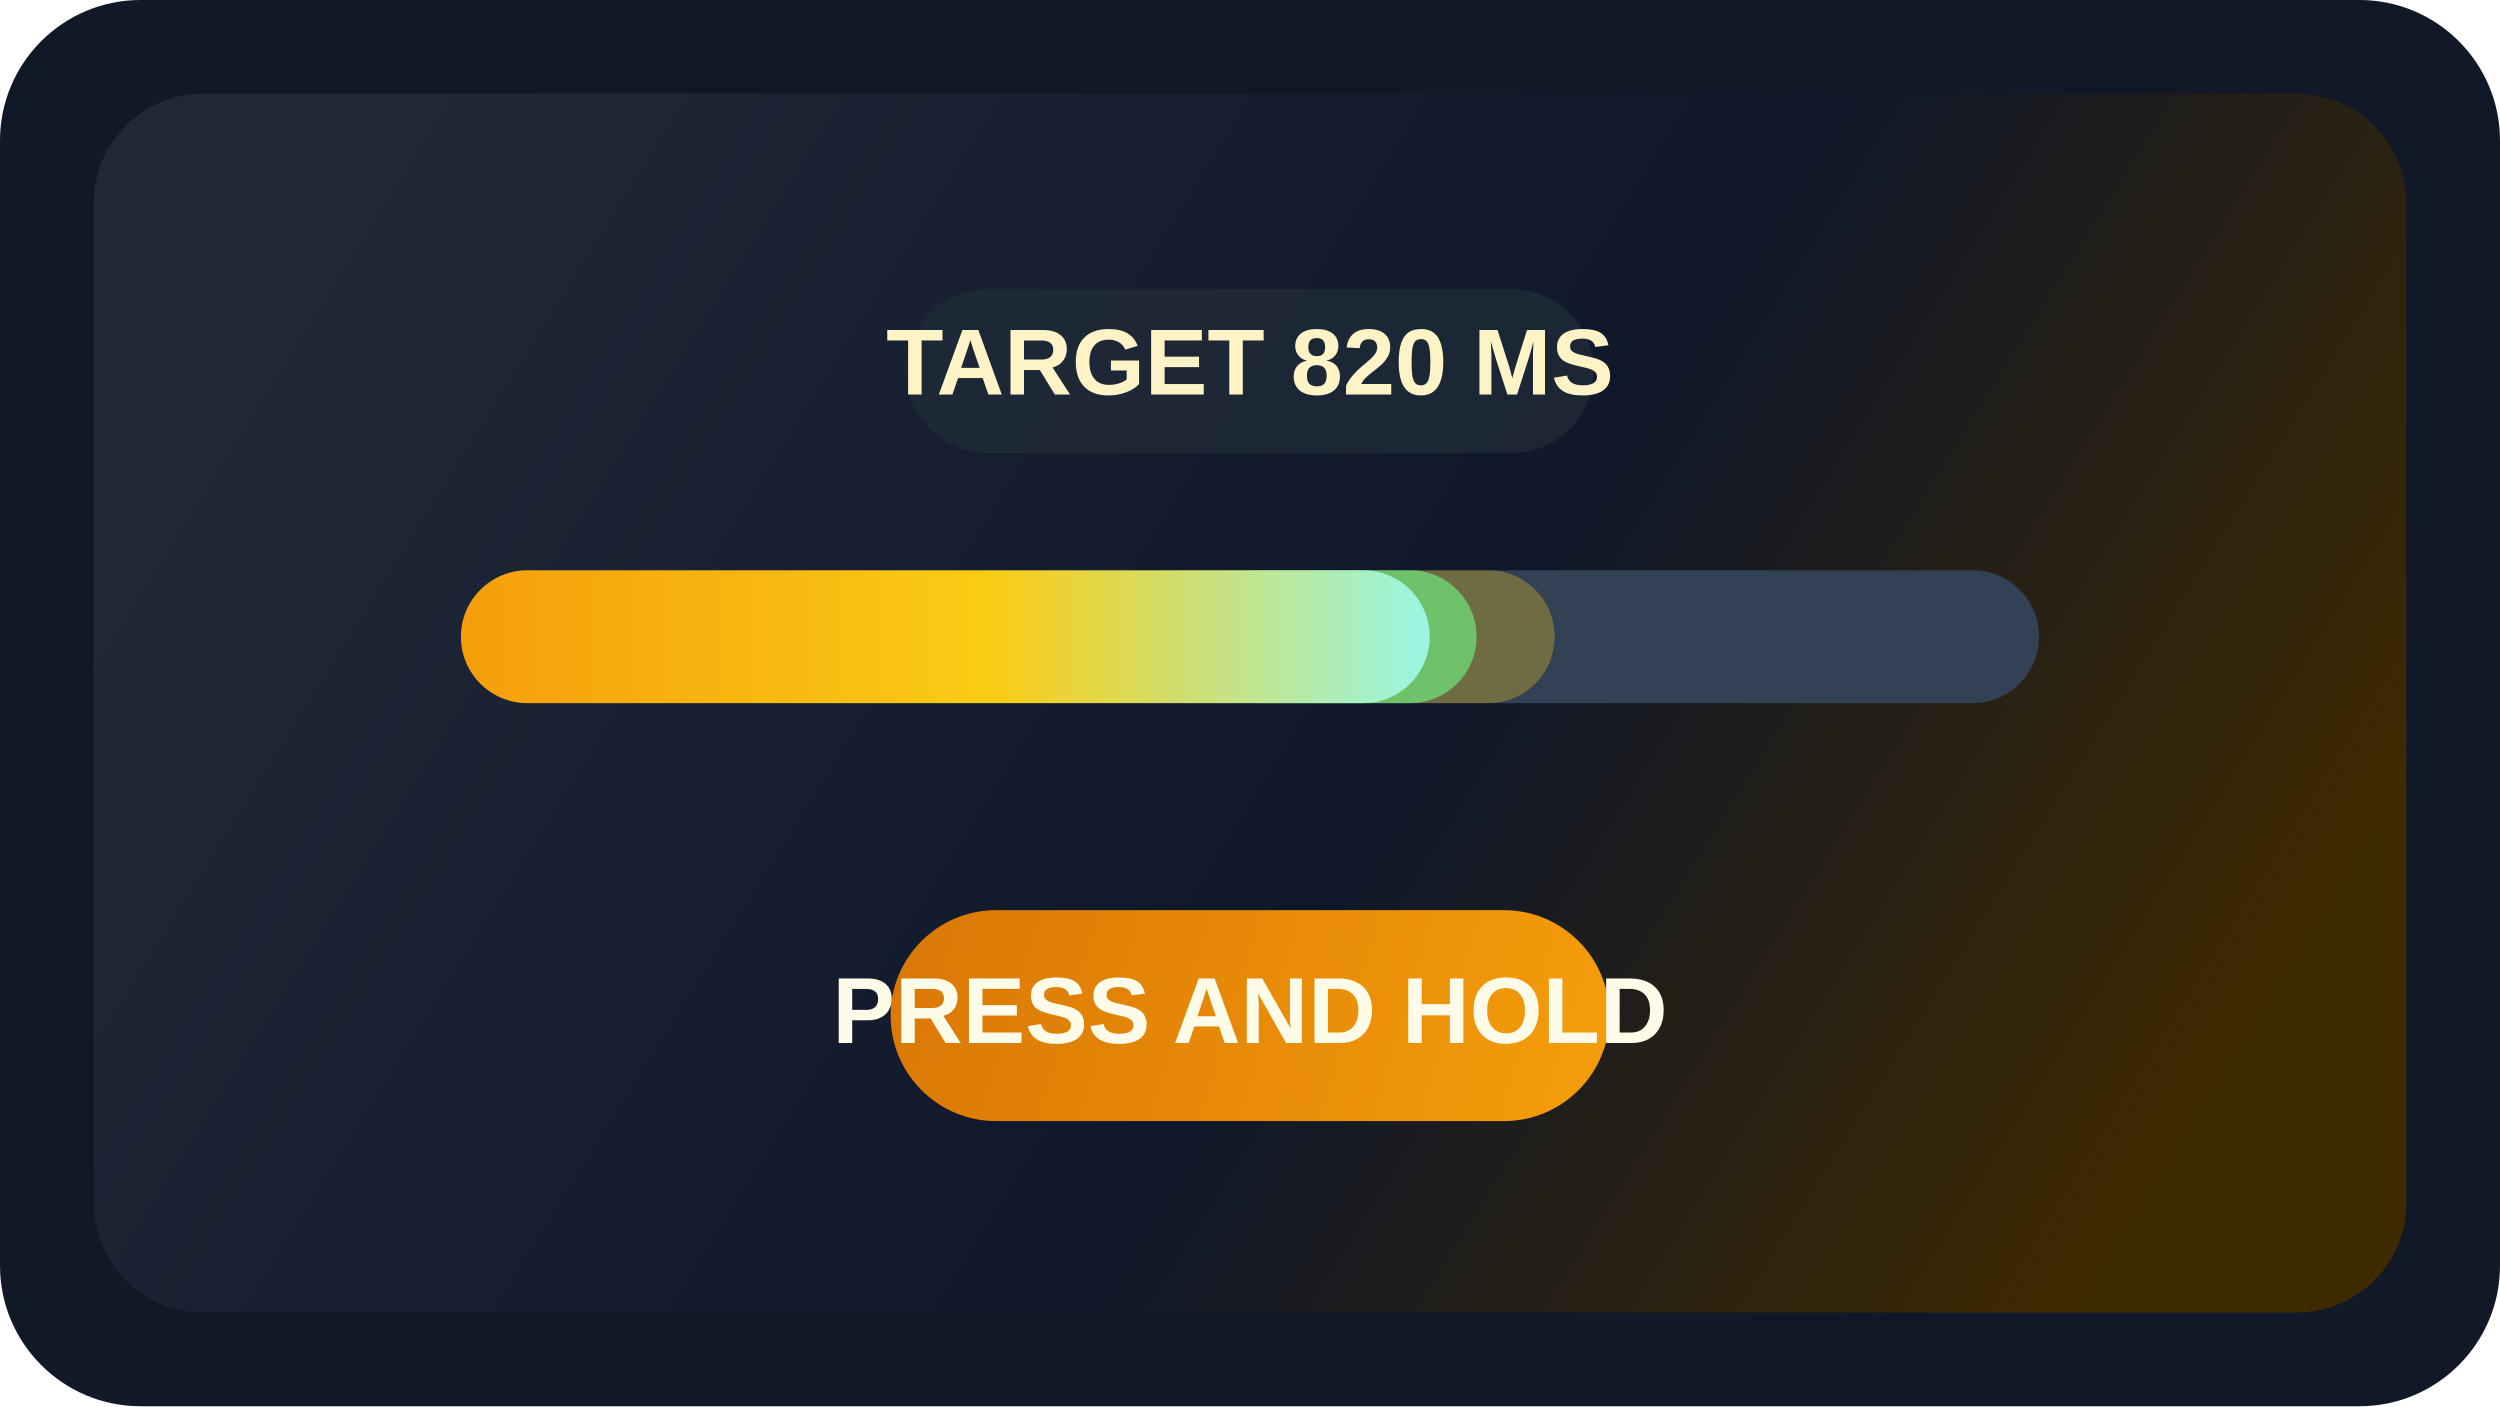
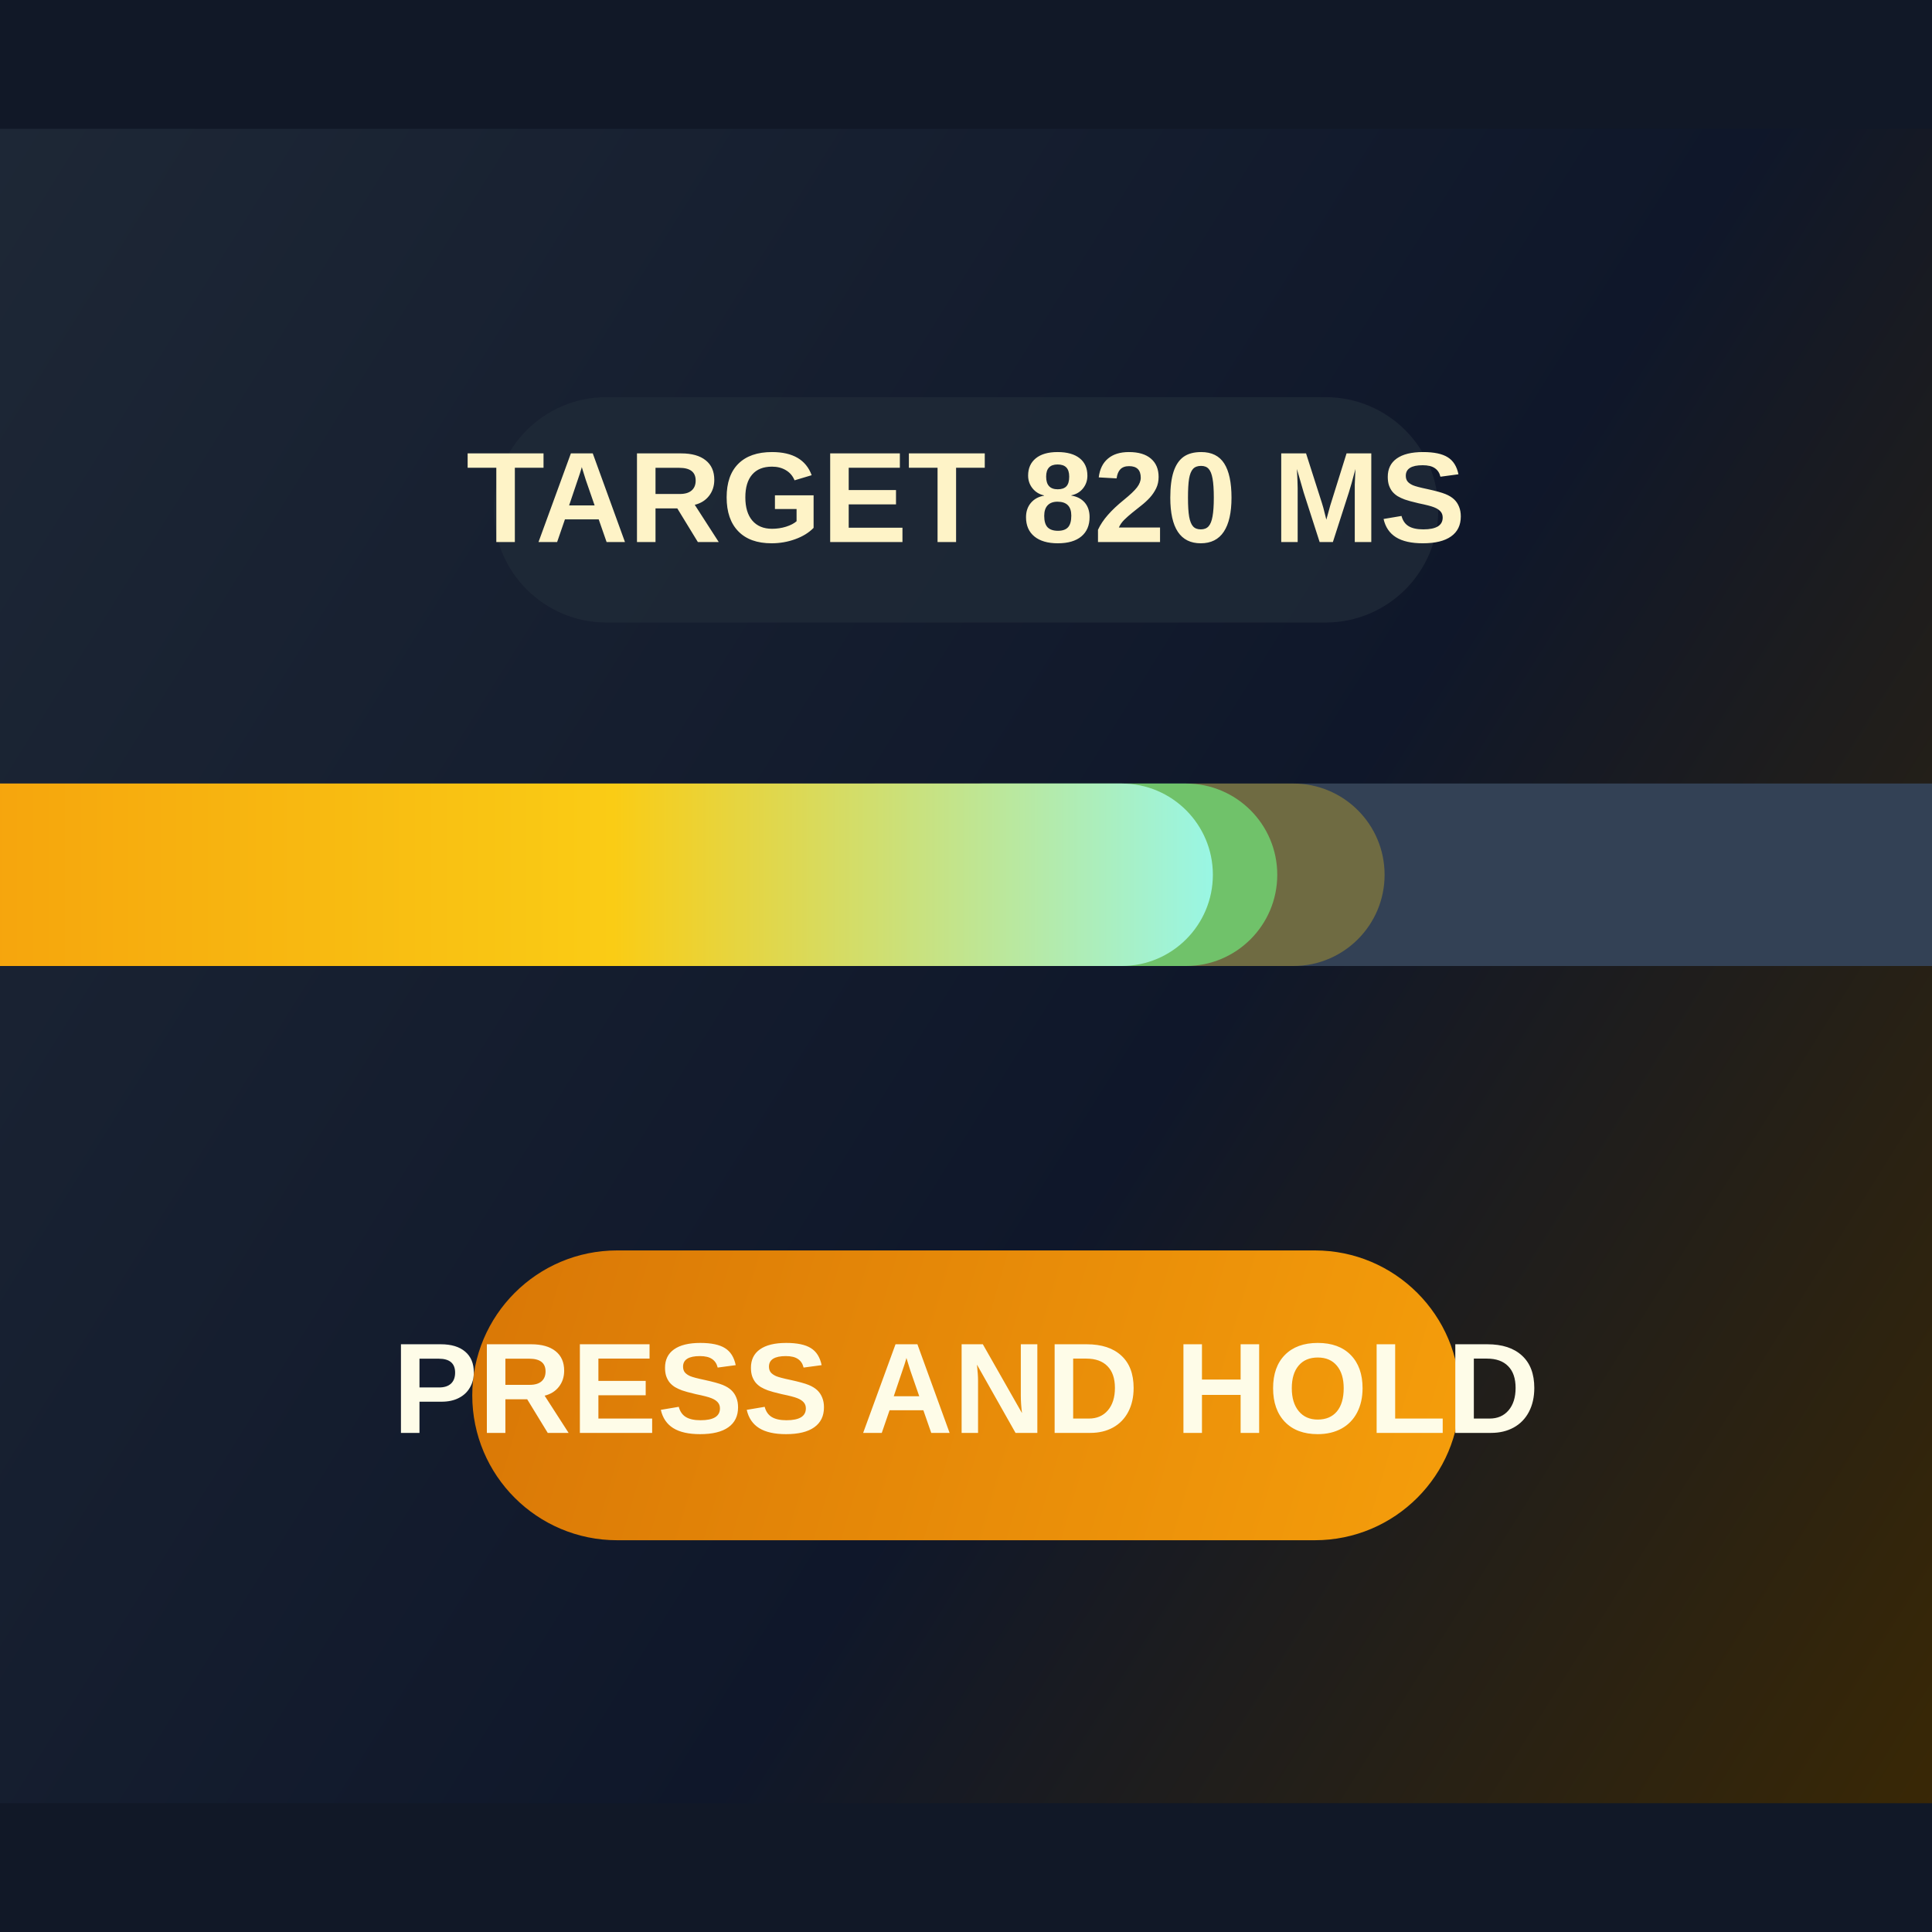
- <svg xmlns="http://www.w3.org/2000/svg" width="640" height="360" viewBox="0 0 640 360" fill="none">
+ <svg xmlns="http://www.w3.org/2000/svg" width="360" height="360" viewBox="140 0 360 360" fill="none">
  <rect width="640" height="360" rx="36" fill="#111827" />
  <rect x="24" y="24" width="592" height="312" rx="28" fill="url(#bg)" />
  <rect x="118" y="146" width="404" height="34" rx="17" fill="#334155" />
  <rect x="306" y="146" width="72" height="34" rx="17" fill="#34D399" opacity="0.85" />
  <rect x="286" y="146" width="112" height="34" rx="17" fill="#FACC15" opacity="0.3" />
  <rect x="118" y="146" width="248" height="34" rx="17" fill="url(#fill)" />
  <rect x="232" y="74" width="176" height="42" rx="21" fill="#1F2937" opacity="0.82" />
  <text x="320" y="101" text-anchor="middle" fill="#FEF3C7" font-family="Arial, sans-serif" font-size="24" font-weight="700">TARGET 820 MS</text>
  <rect x="228" y="233" width="184" height="54" rx="27" fill="url(#button)" />
  <text x="320" y="267" text-anchor="middle" fill="#FEFCE8" font-family="Arial, sans-serif" font-size="24" font-weight="700">PRESS AND HOLD</text>
  <defs>
    <linearGradient id="bg" x1="96" y1="40" x2="544" y2="320" gradientUnits="userSpaceOnUse">
      <stop stop-color="#1F2937" />
      <stop offset="0.58" stop-color="#0F172A" />
      <stop offset="1" stop-color="#3F2A00" />
    </linearGradient>
    <linearGradient id="fill" x1="118" y1="163" x2="366" y2="163" gradientUnits="userSpaceOnUse">
      <stop stop-color="#F59E0B" />
      <stop offset="0.55" stop-color="#FACC15" />
      <stop offset="1" stop-color="#99F6E4" />
    </linearGradient>
    <linearGradient id="button" x1="228" y1="233" x2="412" y2="287" gradientUnits="userSpaceOnUse">
      <stop stop-color="#D97706" />
      <stop offset="1" stop-color="#F59E0B" />
    </linearGradient>
  </defs>
</svg>
